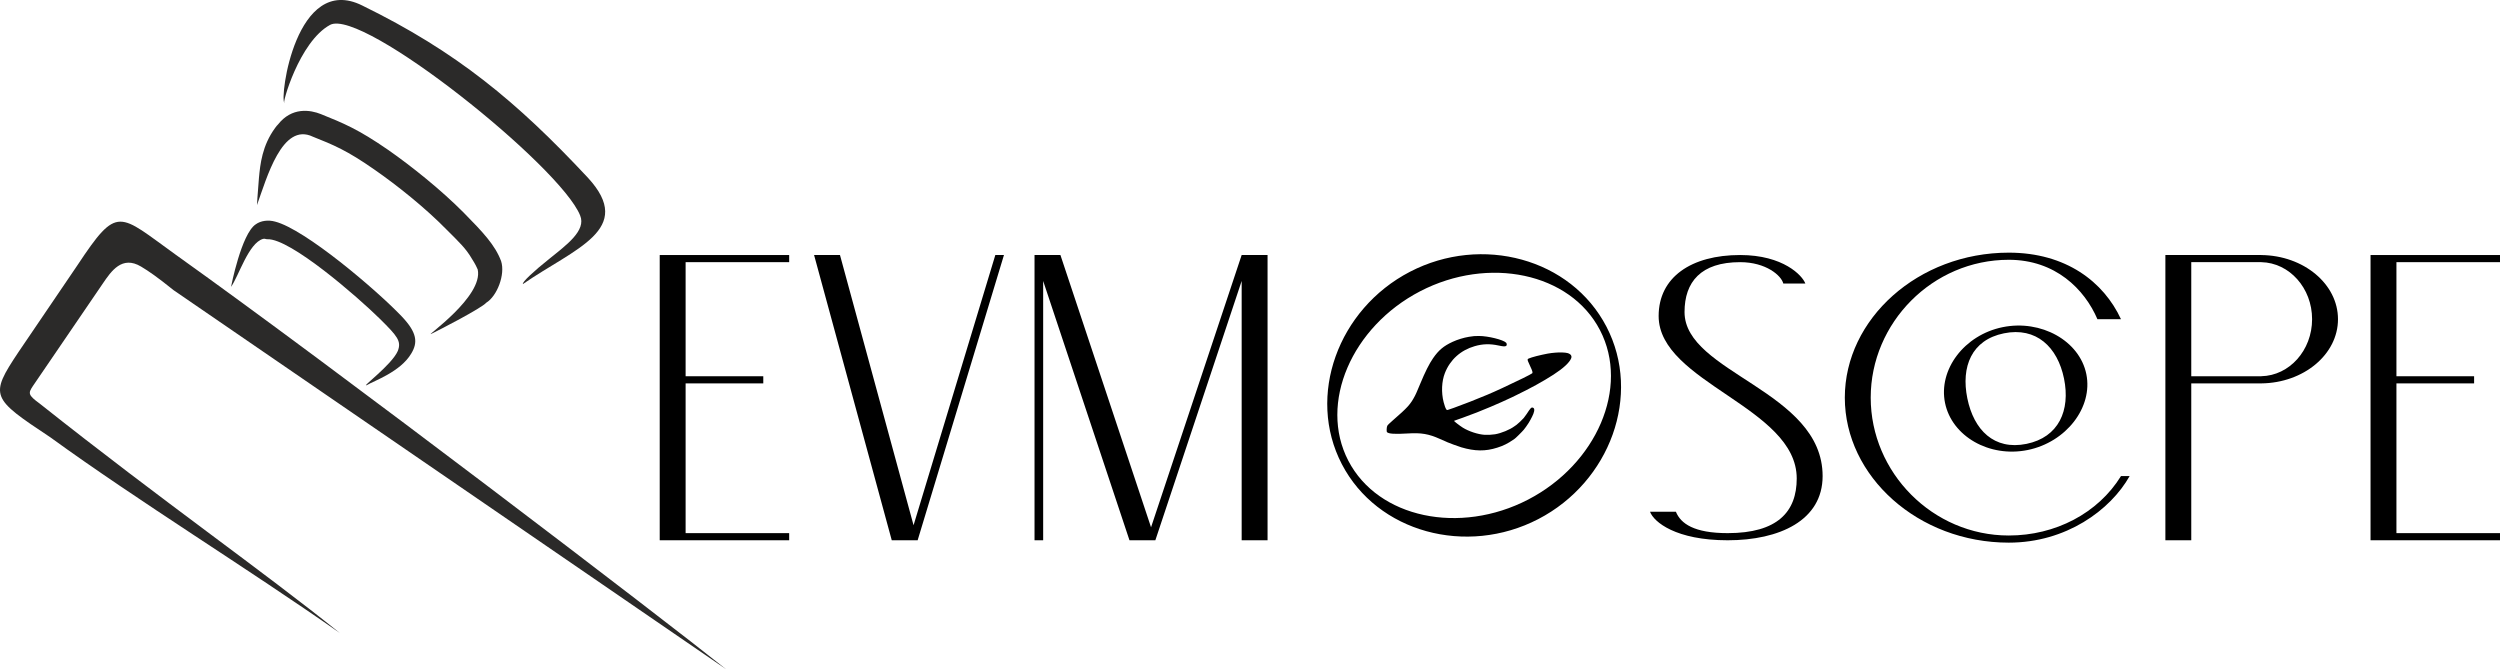
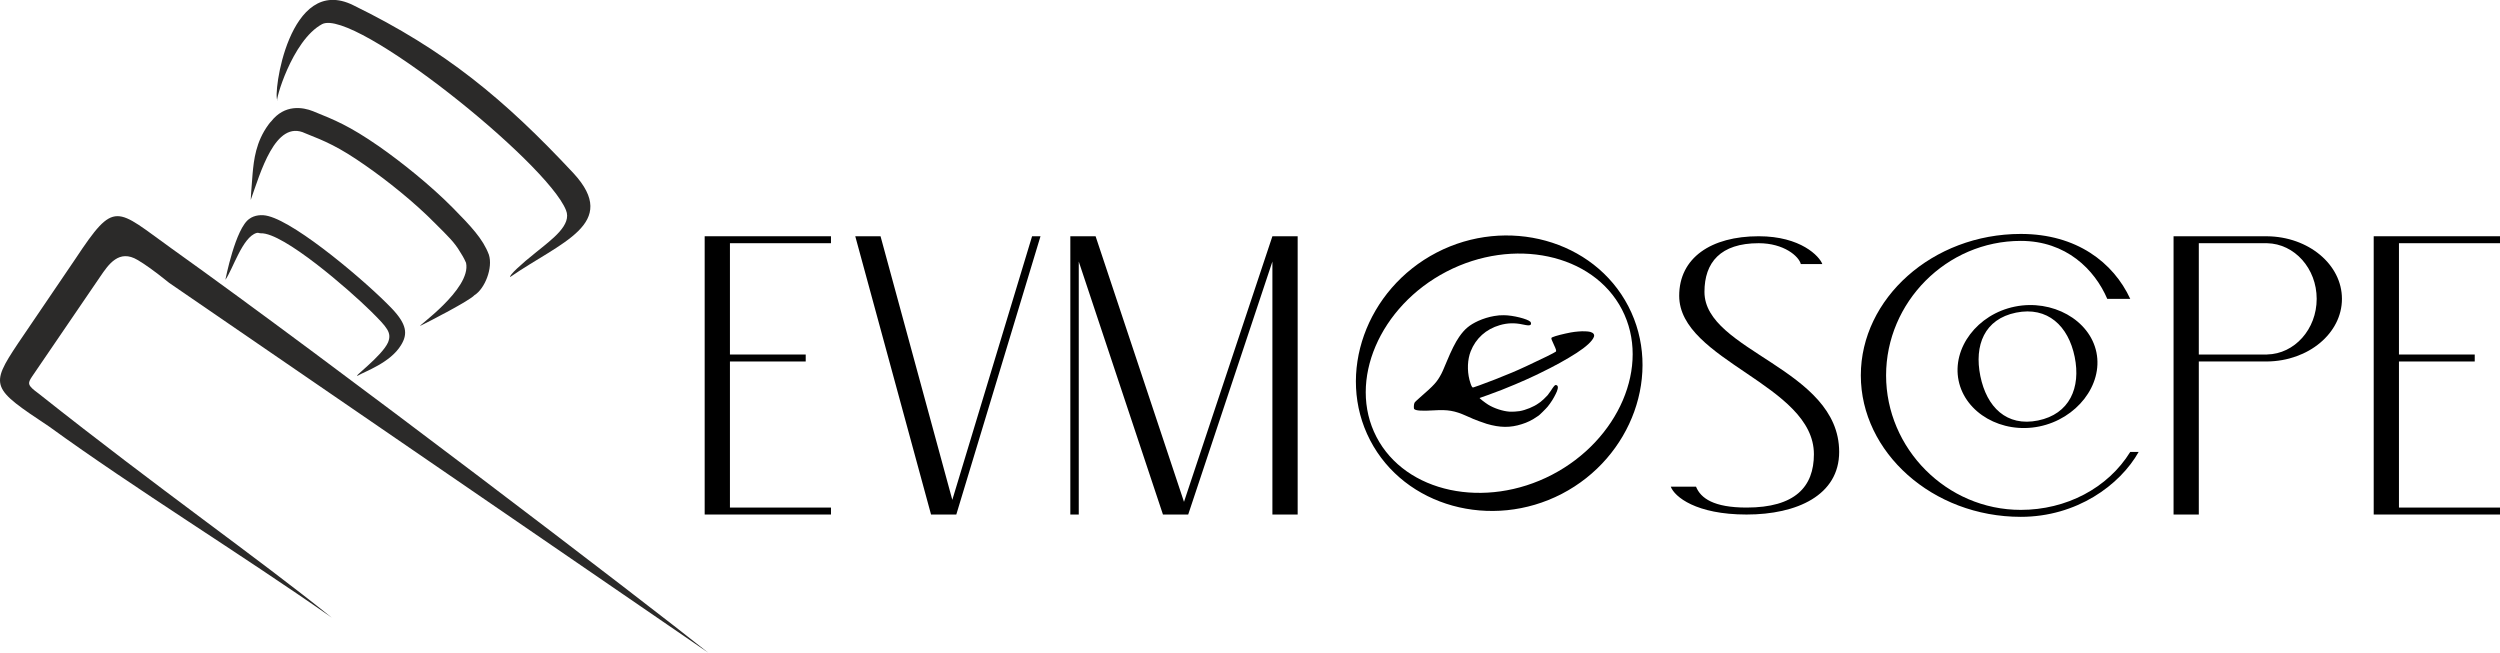
- <svg xmlns="http://www.w3.org/2000/svg" xml:space="preserve" width="260.29" height="69.674" version="1.1" style="clip-rule:evenodd;fill-rule:evenodd;image-rendering:optimizeQuality;shape-rendering:geometricPrecision;text-rendering:geometricPrecision" viewBox="0 0 260.29 69.654" id="svg16">
-   <defs id="defs4">
-     <style type="text/css" id="style2">.fil0{fill:#2b2a29;fill-rule:nonzero}</style>
-   </defs>
+ <svg xmlns="http://www.w3.org/2000/svg" xml:space="preserve" id="svg16" fill-rule="evenodd" clip-rule="evenodd" image-rendering="optimizeQuality" shape-rendering="geometricPrecision" text-rendering="geometricPrecision" version="1.1" viewBox="0 0 266.808 69.654">
+   <defs id="defs4" />
  <g id="Слой_x0020_1" transform="translate(206.731 -562.96)">
-     <path d="M-124.565 590.245v-.742h-13.479V619.2h13.479v-.742h-10.783v-15.591h8.087v-.743h-8.087v-11.879Z" data-paper-data="{&quot;glyphName&quot;:&quot;E&quot;,&quot;glyphIndex&quot;:0,&quot;firstGlyphOfWord&quot;:true,&quot;word&quot;:1}" id="path740" style="mix-blend-mode:normal;stroke-width:.498" />
-     <path d="m-111.615 617.637-7.661-28.134h-2.696l8.087 29.697h2.696l8.986-29.697h-.899z" data-paper-data="{&quot;glyphName&quot;:&quot;V&quot;,&quot;glyphIndex&quot;:1,&quot;word&quot;:1}" id="path742" style="mix-blend-mode:normal;stroke-width:.498" />
-     <path d="m-77.454 589.503-9.435 28.347-9.435-28.347h-2.696V619.2h.899v-26.998l8.986 26.998h2.695l8.986-26.998V619.2h2.696v-29.697z" data-paper-data="{&quot;glyphName&quot;:&quot;M&quot;,&quot;glyphIndex&quot;:2,&quot;word&quot;:1}" id="path744" style="mix-blend-mode:normal;stroke-width:.498" />
-     <path d="M-31.344 595.442c0-3.135 1.697-5.197 5.79-5.197 2.697 0 4.294 1.402 4.494 2.227h2.296c-.3-.825-2.296-2.97-6.79-2.97-5.091 0-8.486 2.31-8.486 6.353 0 6.93 14.377 9.486 14.377 16.91 0 3.466-1.996 5.693-7.188 5.693-3.495 0-4.892-.99-5.392-2.227h-2.695c.399 1.072 2.695 2.97 8.087 2.97 5.391 0 9.884-2.063 9.884-6.683 0-8.909-14.377-10.724-14.377-17.076z" data-paper-data="{&quot;glyphName&quot;:&quot;S&quot;,&quot;glyphIndex&quot;:4,&quot;word&quot;:1}" id="path748" style="mix-blend-mode:normal;stroke-width:.498" />
-     <path d="M14.098 612.518c-2.396 3.878-6.843 6.187-11.681 6.187-7.94 0-14.377-6.563-14.377-14.354 0-7.79 6.436-14.353 14.377-14.353 4.838 0 7.887 3.052 9.228 6.187h2.453c-1.797-3.878-5.721-6.93-11.681-6.93-9.43 0-17.073 6.896-17.073 15.096 0 8.201 7.644 15.097 17.073 15.097 5.96 0 10.583-3.382 12.58-6.93z" data-paper-data="{&quot;glyphName&quot;:&quot;&quot;,&quot;glyphIndex&quot;:5,&quot;word&quot;:1}" id="path750" style="mix-blend-mode:normal;stroke-width:.498" />
-     <path d="M28.704 589.505v-.002H18.72V619.2h2.695v-16.333h7.289c4.42-.045 7.987-3.02 7.987-6.682 0-3.663-3.567-6.636-7.987-6.68zm0 12.616v.002h-7.289v-11.879h7.289v.002c2.931.06 5.291 2.694 5.291 5.937 0 3.243-2.36 5.878-5.291 5.937z" data-paper-data="{&quot;glyphName&quot;:&quot;P&quot;,&quot;glyphIndex&quot;:6,&quot;word&quot;:1}" id="path752" style="display:inline;mix-blend-mode:normal;stroke-width:.498" />
-     <path d="M53.559 590.245v-.742H40.08V619.2h13.479v-.742H42.776v-15.591h8.087v-.743h-8.087v-11.879Z" data-paper-data="{&quot;glyphName&quot;:&quot;E&quot;,&quot;glyphIndex&quot;:7,&quot;lastGlyphOfWord&quot;:true,&quot;word&quot;:1}" id="path754" style="mix-blend-mode:normal;stroke-width:.498" />
-     <path class="fil0" d="M-177.12 573.674c-.523-.508 1.198-13.582 8.1-10.152 9.824 4.802 16.103 10.015 23.5 17.933 4.966 5.398-1.365 7.334-6.766 11.07-.125-.174 1.14-1.349 2.798-2.668 1.726-1.399 3.812-2.901 3.161-4.467-2.024-5.095-22.635-21.615-26.027-19.855-3.247 1.749-5.074 8.423-4.766 8.139z" id="path7" style="clip-rule:evenodd;fill:#2b2a29;fill-rule:nonzero;stroke-width:.052;image-rendering:optimizeQuality;shape-rendering:geometricPrecision;text-rendering:geometricPrecision" />
-     <path class="fil0" d="M-178.08 576.26c.799-1.026-.066.08.269-.318 1.462-1.891 3.411-1.541 4.481-1.116 2.333.944 3.861 1.55 7.04 3.749 2.395 1.675 5.485 4.139 7.87 6.551 1.94 1.972 3.239 3.335 3.863 5.013.452 1.398-.427 3.646-1.549 4.33-.469.556-4.817 2.803-5.738 3.25-.674.314 5.462-3.89 4.851-6.71-.092-.213-.23-.533-.613-1.127-.607-1.053-1.33-1.729-2.622-3.019-2.265-2.312-5.196-4.642-7.512-6.25-2.866-2.004-4.282-2.583-6.422-3.433-3.195-1.534-4.798 4.31-5.812 7.122 0 0 .052-1.11.202-2.816.134-1.448.337-3.38 1.693-5.226z" id="path9" style="clip-rule:evenodd;fill:#2b2a29;fill-rule:nonzero;stroke-width:.052;image-rendering:optimizeQuality;shape-rendering:geometricPrecision;text-rendering:geometricPrecision" />
-     <path class="fil0" d="M-180.098 586.301c.522-.375 1.288-.477 2.006-.28 3.133.802 10.538 7.099 13.174 9.858 1.623 1.704 1.71 2.728.998 3.893-1.129 1.9-3.89 2.835-4.592 3.263-.782.36 2.555-2.059 3.202-3.55.392-1.028-.058-1.542-1.834-3.306-2.338-2.307-9.359-8.415-11.75-8.322-.147.012-.266-.088-.446-.036-1.514.423-2.545 3.899-3.337 4.997 0 0 1.075-5.542 2.58-6.517z" id="path11" style="clip-rule:evenodd;fill:#2b2a29;fill-rule:nonzero;stroke-width:.052;image-rendering:optimizeQuality;shape-rendering:geometricPrecision;text-rendering:geometricPrecision" />
-     <path class="fil0" d="M-188.664 593.158c-1.707-1.375-2.564-1.965-3.378-2.452-1.988-1.19-3.109.478-3.99 1.771l-7.28 10.672c-.49.741-.51.927.71 1.818 12.96 10.284 23.185 17.387 31.279 23.91-9.692-6.792-20.976-13.726-30.166-20.395-6.145-4.083-6.383-4.283-3.309-8.89l6.13-9.028c4.216-6.36 4.264-5.37 10.241-1.089 17.025 12.147 50.63 37.82 57.288 43.148z" id="path13" style="clip-rule:evenodd;fill:#2b2a29;fill-rule:nonzero;stroke-width:.052;image-rendering:optimizeQuality;shape-rendering:geometricPrecision;text-rendering:geometricPrecision" />
-     <path d="M1.777 597.013c-3.996.815-6.707 4.414-5.999 7.888.709 3.473 4.613 5.718 8.609 4.902 3.996-.815 6.81-4.43 6.102-7.904-.709-3.473-4.716-5.701-8.712-4.886zm2.48 12.152c-3.365.687-5.483-1.438-6.157-4.738-.673-3.3.443-6.087 3.808-6.773 3.365-.687 5.587 1.42 6.26 4.719.673 3.3-.546 6.106-3.911 6.792z" style="clip-rule:evenodd;mix-blend-mode:normal;fill-rule:evenodd;stroke-width:.438;image-rendering:optimizeQuality;shape-rendering:geometricPrecision;text-rendering:geometricPrecision" id="path1081" />
-     <path d="M-39.47 596.97c-3.689-7.11-12.973-9.61-20.459-5.726-7.485 3.884-10.788 12.914-7.098 20.025 3.689 7.11 12.974 9.61 20.459 5.726 7.485-3.884 10.788-12.914 7.099-20.025zm-26.88 13.947c-3.107-5.988.365-13.95 7.476-17.64 7.111-3.69 15.62-1.943 18.727 4.045 3.107 5.988-.365 13.95-7.476 17.64-7.11 3.69-15.62 1.943-18.727-4.045z" data-paper-data="{&quot;glyphName&quot;:&quot;O&quot;,&quot;glyphIndex&quot;:3,&quot;word&quot;:1}" id="path117" style="mix-blend-mode:normal;stroke-width:.466" />
-     <path d="M-48.064 607.67c.12-.147.223-.281.228-.301a.963.963 0 0 1 .108-.16c.17-.213.52-.854.642-1.163.154-.404.124-.624-.09-.662-.136-.024-.199.05-.615.684a4.972 4.972 0 0 1-.299.407c-.15.176-.639.638-.749.708a3.396 3.396 0 0 0-.219.152c-.477.355-1.365.72-2.014.83a5.638 5.638 0 0 1-1.08.057c-.705-.046-1.652-.358-2.28-.749-.315-.198-.941-.68-.913-.706.005-.002.143-.056.302-.112.163-.056.327-.112.365-.128l.24-.084a51.187 51.187 0 0 0 2.903-1.137c.712-.301 1.708-.743 1.798-.798.025-.014.118-.057.205-.095.087-.037.18-.08.205-.094.025-.015.248-.121.487-.238 1.443-.695 2.768-1.425 3.852-2.124 1.019-.659 1.675-1.264 1.843-1.71.095-.245-.047-.443-.385-.537-.23-.066-.823-.086-1.27-.043-.198.02-.38.035-.406.04-.378.037-1.534.292-2.032.452-.314.1-.42.15-.436.199-.027.084.02.21.27.741.224.469.273.647.198.718-.05.046-.468.268-.957.508-1.544.754-2.953 1.408-3.718 1.725-.84.349-1.638.673-1.776.72-.06.018-.37.137-.687.259-.732.286-1.45.545-1.618.59-.123.037-.135.03-.203-.072-.074-.107-.178-.405-.259-.72-.26-1.019-.209-2.175.13-3.038.545-1.39 1.641-2.375 3.108-2.799.827-.239 1.587-.259 2.458-.071.53.113.691.123.815.041.085-.05.077-.243-.007-.33-.294-.305-1.872-.698-2.827-.7-.443 0-.573.01-1.046.087-.549.091-1.192.29-1.694.521-.943.436-1.458.87-2.036 1.705-.407.587-.833 1.44-1.345 2.677-.168.405-.321.774-.347.818a.53.53 0 0 0-.054.124c-.003.022-.07.163-.147.308-.468.888-.76 1.21-2.295 2.543-.375.328-.53.479-.579.567-.074.134-.095.598-.031.664.17.177.812.219 2.154.137 1.415-.088 2.185.044 3.36.572.252.114.528.231.61.266.086.037.16.07.168.077.027.028 1.18.45 1.446.527 1.418.417 2.52.428 3.74.035a5.64 5.64 0 0 0 1.628-.8.882.882 0 0 1 .154-.101c.043-.001.817-.761.997-.984z" id="path299-3" style="clip-rule:evenodd;fill-rule:evenodd;stroke-width:.036;image-rendering:optimizeQuality;shape-rendering:geometricPrecision;text-rendering:geometricPrecision" />
+     <path id="path740" stroke-width=".498" d="M-118.047 588.916v-.742h-13.479v29.697h13.48v-.742h-10.784v-15.59h8.087v-.744h-8.087v-11.879z" data-paper-data="{&quot;glyphName&quot;:&quot;E&quot;,&quot;glyphIndex&quot;:0,&quot;firstGlyphOfWord&quot;:true,&quot;word&quot;:1}" style="mix-blend-mode:normal" />
+     <path id="path742" stroke-width=".498" d="m-105.097 616.308-7.66-28.134h-2.697l8.087 29.697h2.696l8.986-29.697h-.899z" data-paper-data="{&quot;glyphName&quot;:&quot;V&quot;,&quot;glyphIndex&quot;:1,&quot;word&quot;:1}" style="mix-blend-mode:normal" />
+     <path id="path744" stroke-width=".498" d="m-70.936 588.174-9.435 28.347-9.435-28.347h-2.696v29.697h.9v-26.998l8.985 26.998h2.695l8.986-26.998v26.998h2.696v-29.697z" data-paper-data="{&quot;glyphName&quot;:&quot;M&quot;,&quot;glyphIndex&quot;:2,&quot;word&quot;:1}" style="mix-blend-mode:normal" />
+     <path id="path748" stroke-width=".498" d="M-24.826 594.113c0-3.135 1.697-5.197 5.79-5.197 2.697 0 4.294 1.402 4.494 2.227h2.296c-.3-.825-2.296-2.97-6.79-2.97-5.09 0-8.486 2.31-8.486 6.353 0 6.93 14.377 9.486 14.377 16.91 0 3.466-1.996 5.693-7.188 5.693-3.495 0-4.892-.99-5.392-2.227h-2.695c.4 1.072 2.695 2.97 8.087 2.97 5.391 0 9.884-2.063 9.884-6.683 0-8.909-14.377-10.724-14.377-17.076z" data-paper-data="{&quot;glyphName&quot;:&quot;S&quot;,&quot;glyphIndex&quot;:4,&quot;word&quot;:1}" style="mix-blend-mode:normal" />
+     <path id="path750" stroke-width=".498" d="M20.616 611.19c-2.396 3.877-6.843 6.186-11.68 6.186-7.94 0-14.378-6.563-14.378-14.354 0-7.79 6.436-14.353 14.377-14.353 4.838 0 7.887 3.052 9.228 6.187h2.453c-1.797-3.878-5.72-6.93-11.68-6.93-9.43 0-17.074 6.896-17.074 15.096 0 8.201 7.644 15.097 17.073 15.097 5.96 0 10.583-3.382 12.58-6.93z" data-paper-data="{&quot;glyphName&quot;:&quot;&quot;,&quot;glyphIndex&quot;:5,&quot;word&quot;:1}" style="mix-blend-mode:normal" />
+     <path id="path752" stroke-width=".498" d="M35.222 588.176v-.002h-9.984v29.697h2.695v-16.333h7.29c4.42-.045 7.986-3.02 7.986-6.682 0-3.663-3.567-6.636-7.987-6.68zm0 12.616v.002h-7.289v-11.879h7.29v.002c2.93.06 5.29 2.694 5.29 5.937 0 3.243-2.36 5.878-5.29 5.937z" data-paper-data="{&quot;glyphName&quot;:&quot;P&quot;,&quot;glyphIndex&quot;:6,&quot;word&quot;:1}" display="inline" style="mix-blend-mode:normal" />
+     <path id="path754" stroke-width=".498" d="M60.077 588.916v-.742H46.598v29.697h13.48v-.742H49.293v-15.59h8.087v-.744h-8.087v-11.879z" data-paper-data="{&quot;glyphName&quot;:&quot;E&quot;,&quot;glyphIndex&quot;:7,&quot;lastGlyphOfWord&quot;:true,&quot;word&quot;:1}" style="mix-blend-mode:normal" />
+     <path id="path7" fill="#2b2a29" fill-rule="nonzero" stroke-width=".052" d="M-177.12 573.674c-.523-.508 1.198-13.582 8.1-10.152 9.824 4.802 16.103 10.015 23.5 17.933 4.966 5.398-1.365 7.334-6.766 11.07-.125-.174 1.14-1.349 2.798-2.668 1.726-1.399 3.812-2.901 3.161-4.467-2.024-5.095-22.635-21.615-26.027-19.855-3.247 1.749-5.074 8.423-4.766 8.139z" class="fil0" clip-rule="evenodd" image-rendering="optimizeQuality" shape-rendering="geometricPrecision" text-rendering="geometricPrecision" />
+     <path id="path9" fill="#2b2a29" fill-rule="nonzero" stroke-width=".052" d="M-178.08 576.26c.799-1.026-.066.08.269-.318 1.462-1.891 3.411-1.541 4.481-1.116 2.333.944 3.861 1.55 7.04 3.749 2.395 1.675 5.485 4.139 7.87 6.551 1.94 1.972 3.239 3.335 3.863 5.013.452 1.398-.427 3.646-1.549 4.33-.469.556-4.817 2.803-5.738 3.25-.674.314 5.462-3.89 4.851-6.71-.092-.213-.23-.533-.613-1.127-.607-1.053-1.33-1.729-2.622-3.019-2.265-2.312-5.196-4.642-7.512-6.25-2.866-2.004-4.282-2.583-6.422-3.433-3.195-1.534-4.798 4.31-5.812 7.122 0 0 .052-1.11.202-2.816.134-1.448.337-3.38 1.693-5.226z" class="fil0" clip-rule="evenodd" image-rendering="optimizeQuality" shape-rendering="geometricPrecision" text-rendering="geometricPrecision" />
+     <path id="path11" fill="#2b2a29" fill-rule="nonzero" stroke-width=".052" d="M-180.098 586.301c.522-.375 1.288-.477 2.006-.28 3.133.802 10.538 7.099 13.174 9.858 1.623 1.704 1.71 2.728.998 3.893-1.129 1.9-3.89 2.835-4.592 3.263-.782.36 2.555-2.059 3.202-3.55.392-1.028-.058-1.542-1.834-3.306-2.338-2.307-9.359-8.415-11.75-8.322-.147.012-.266-.088-.446-.036-1.514.423-2.545 3.899-3.337 4.997 0 0 1.075-5.542 2.58-6.517z" class="fil0" clip-rule="evenodd" image-rendering="optimizeQuality" shape-rendering="geometricPrecision" text-rendering="geometricPrecision" />
+     <path id="path13" fill="#2b2a29" fill-rule="nonzero" stroke-width=".052" d="M-188.664 593.158c-1.707-1.375-2.564-1.965-3.378-2.452-1.988-1.19-3.109.478-3.99 1.771l-7.28 10.672c-.49.741-.51.927.71 1.818 12.96 10.284 23.185 17.387 31.279 23.91-9.692-6.792-20.976-13.726-30.166-20.395-6.145-4.083-6.383-4.283-3.309-8.89l6.13-9.028c4.216-6.36 4.264-5.37 10.241-1.089 17.025 12.147 50.63 37.82 57.288 43.148z" class="fil0" clip-rule="evenodd" image-rendering="optimizeQuality" shape-rendering="geometricPrecision" text-rendering="geometricPrecision" />
+     <path id="path1081" fill-rule="evenodd" stroke-width=".438" d="M8.295 595.684c-3.996.815-6.707 4.414-5.999 7.888.71 3.473 4.613 5.718 8.61 4.902 3.995-.815 6.81-4.43 6.101-7.904-.709-3.473-4.716-5.7-8.712-4.886zm2.48 12.152c-3.365.687-5.483-1.438-6.157-4.738-.673-3.3.443-6.087 3.808-6.773 3.365-.687 5.587 1.42 6.26 4.72s-.546 6.105-3.91 6.791z" clip-rule="evenodd" image-rendering="optimizeQuality" shape-rendering="geometricPrecision" style="mix-blend-mode:normal" text-rendering="geometricPrecision" />
+     <path id="path117" stroke-width=".466" d="M-32.952 595.641c-3.689-7.11-12.973-9.61-20.459-5.726-7.485 3.884-10.788 12.914-7.098 20.025 3.69 7.11 12.974 9.61 20.46 5.726 7.484-3.884 10.787-12.914 7.098-20.025zm-26.88 13.947c-3.107-5.988.365-13.95 7.476-17.64 7.111-3.69 15.62-1.943 18.727 4.045 3.107 5.988-.365 13.95-7.476 17.64-7.11 3.69-15.62 1.943-18.727-4.045z" data-paper-data="{&quot;glyphName&quot;:&quot;O&quot;,&quot;glyphIndex&quot;:3,&quot;word&quot;:1}" style="mix-blend-mode:normal" />
+     <path id="path299-3" fill-rule="evenodd" stroke-width=".036" d="M-41.546 606.341a2.81 2.81 0 0 0 .228-.3.963.963 0 0 1 .108-.16c.17-.214.52-.855.642-1.164.154-.404.124-.624-.09-.662-.136-.024-.199.05-.615.684a4.972 4.972 0 0 1-.299.407c-.15.176-.639.638-.749.708a3.396 3.396 0 0 0-.219.152c-.477.355-1.365.72-2.014.83a5.638 5.638 0 0 1-1.08.057c-.705-.046-1.652-.358-2.28-.749-.315-.198-.94-.68-.913-.706.005-.002.143-.056.302-.112.163-.056.327-.112.365-.128l.24-.084a51.187 51.187 0 0 0 2.903-1.137c.712-.3 1.708-.743 1.798-.798.025-.014.118-.057.205-.095.087-.037.18-.08.205-.094.025-.015.248-.12.487-.238 1.443-.695 2.768-1.425 3.852-2.124 1.02-.659 1.675-1.264 1.843-1.71.095-.245-.047-.443-.385-.537-.23-.066-.823-.086-1.27-.043-.198.02-.38.035-.406.04-.378.037-1.534.292-2.032.452-.314.1-.42.15-.436.2-.027.083.02.21.27.74.224.47.273.647.198.718-.05.046-.468.268-.957.508-1.544.754-2.953 1.408-3.718 1.725-.84.35-1.638.673-1.776.72-.06.018-.37.137-.687.26-.732.285-1.45.544-1.618.59-.123.036-.135.03-.203-.073-.074-.107-.178-.405-.259-.72-.26-1.019-.209-2.175.13-3.038.545-1.39 1.641-2.375 3.108-2.799.827-.239 1.587-.259 2.458-.07.53.112.691.122.815.04.085-.05.077-.243-.007-.33-.294-.305-1.872-.698-2.827-.7-.443 0-.573.01-1.046.087a7.12 7.12 0 0 0-1.694.521c-.943.436-1.458.87-2.036 1.705-.407.587-.833 1.44-1.345 2.677-.168.405-.32.774-.347.818a.53.53 0 0 0-.054.124c-.003.022-.07.163-.147.308-.468.888-.76 1.21-2.295 2.543-.375.328-.53.48-.579.567-.074.134-.095.598-.03.664.17.177.811.22 2.153.137 1.415-.088 2.185.044 3.36.572.252.114.528.231.61.266.086.037.16.07.168.077.027.028 1.18.45 1.446.527 1.418.417 2.52.428 3.74.035a5.64 5.64 0 0 0 1.628-.8.882.882 0 0 1 .154-.1c.043-.002.817-.762.997-.985z" clip-rule="evenodd" image-rendering="optimizeQuality" shape-rendering="geometricPrecision" text-rendering="geometricPrecision" />
  </g>
</svg>
